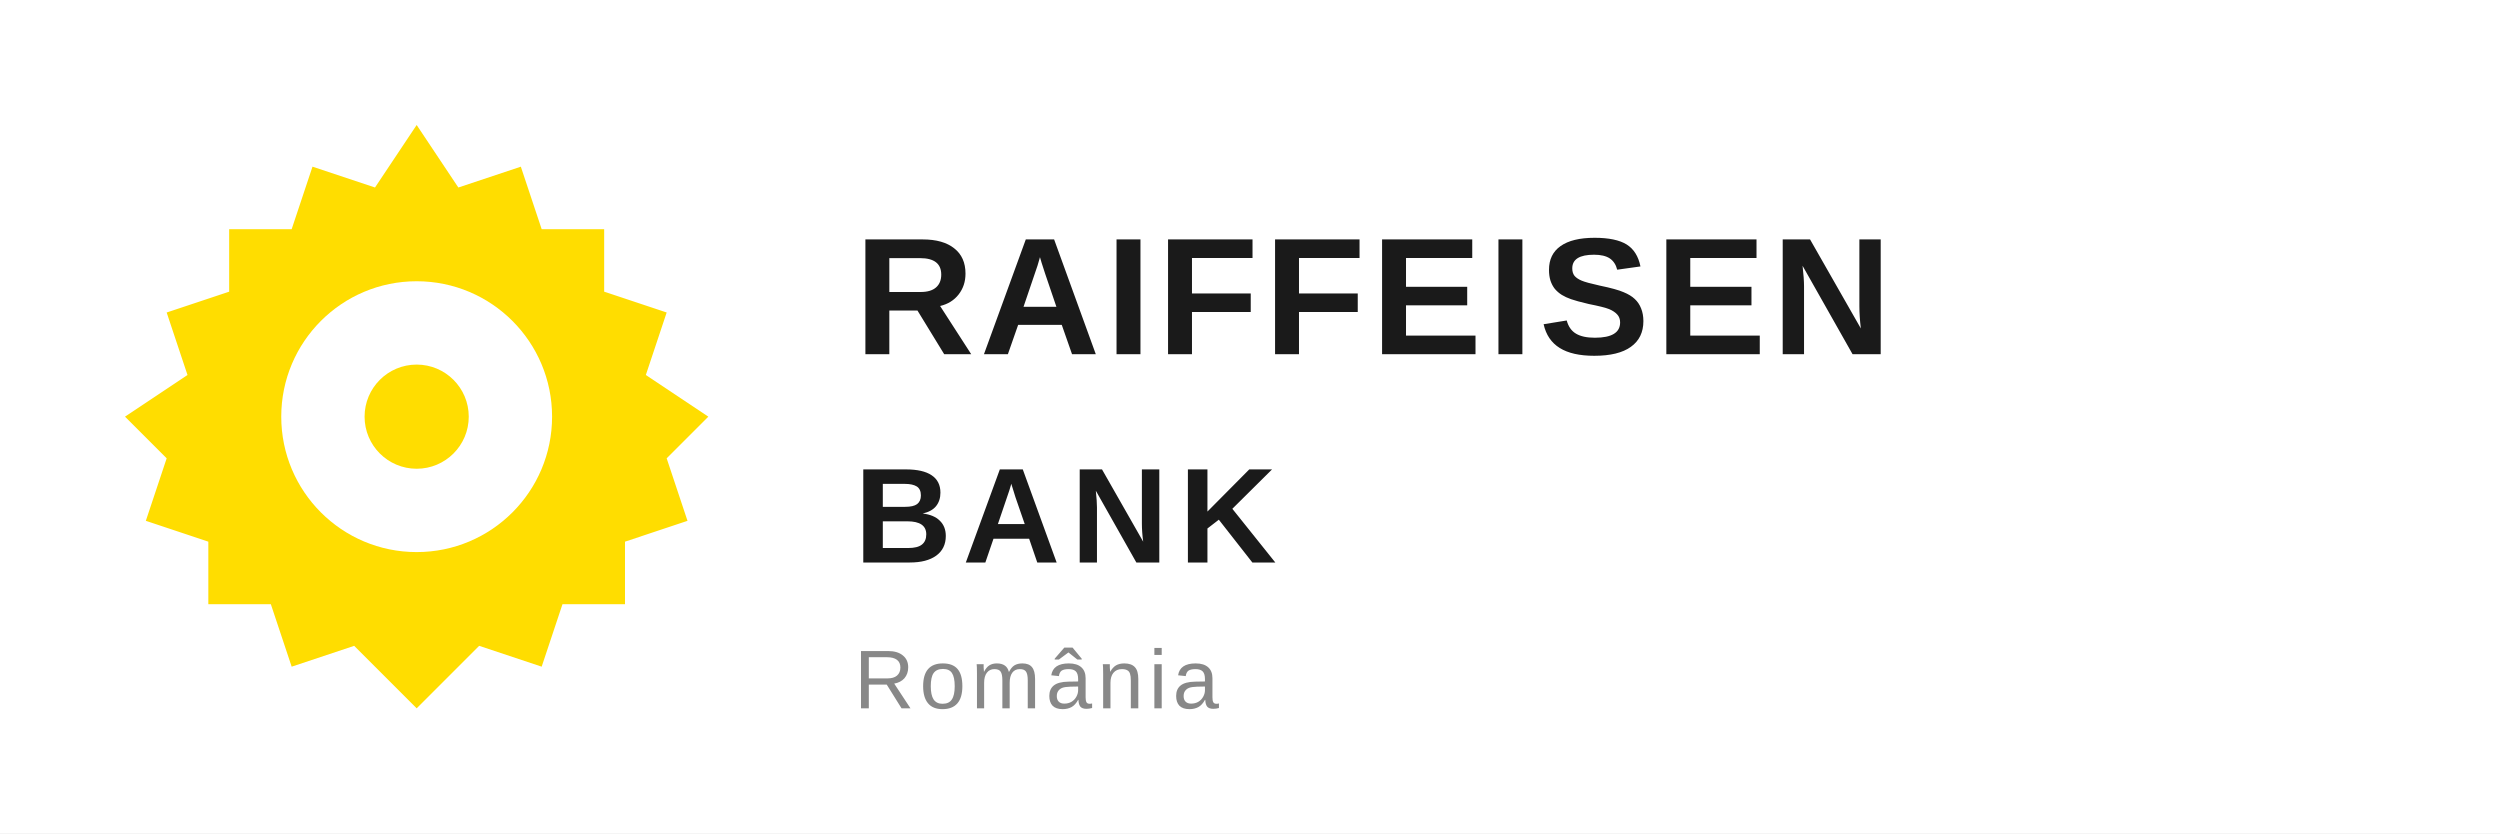
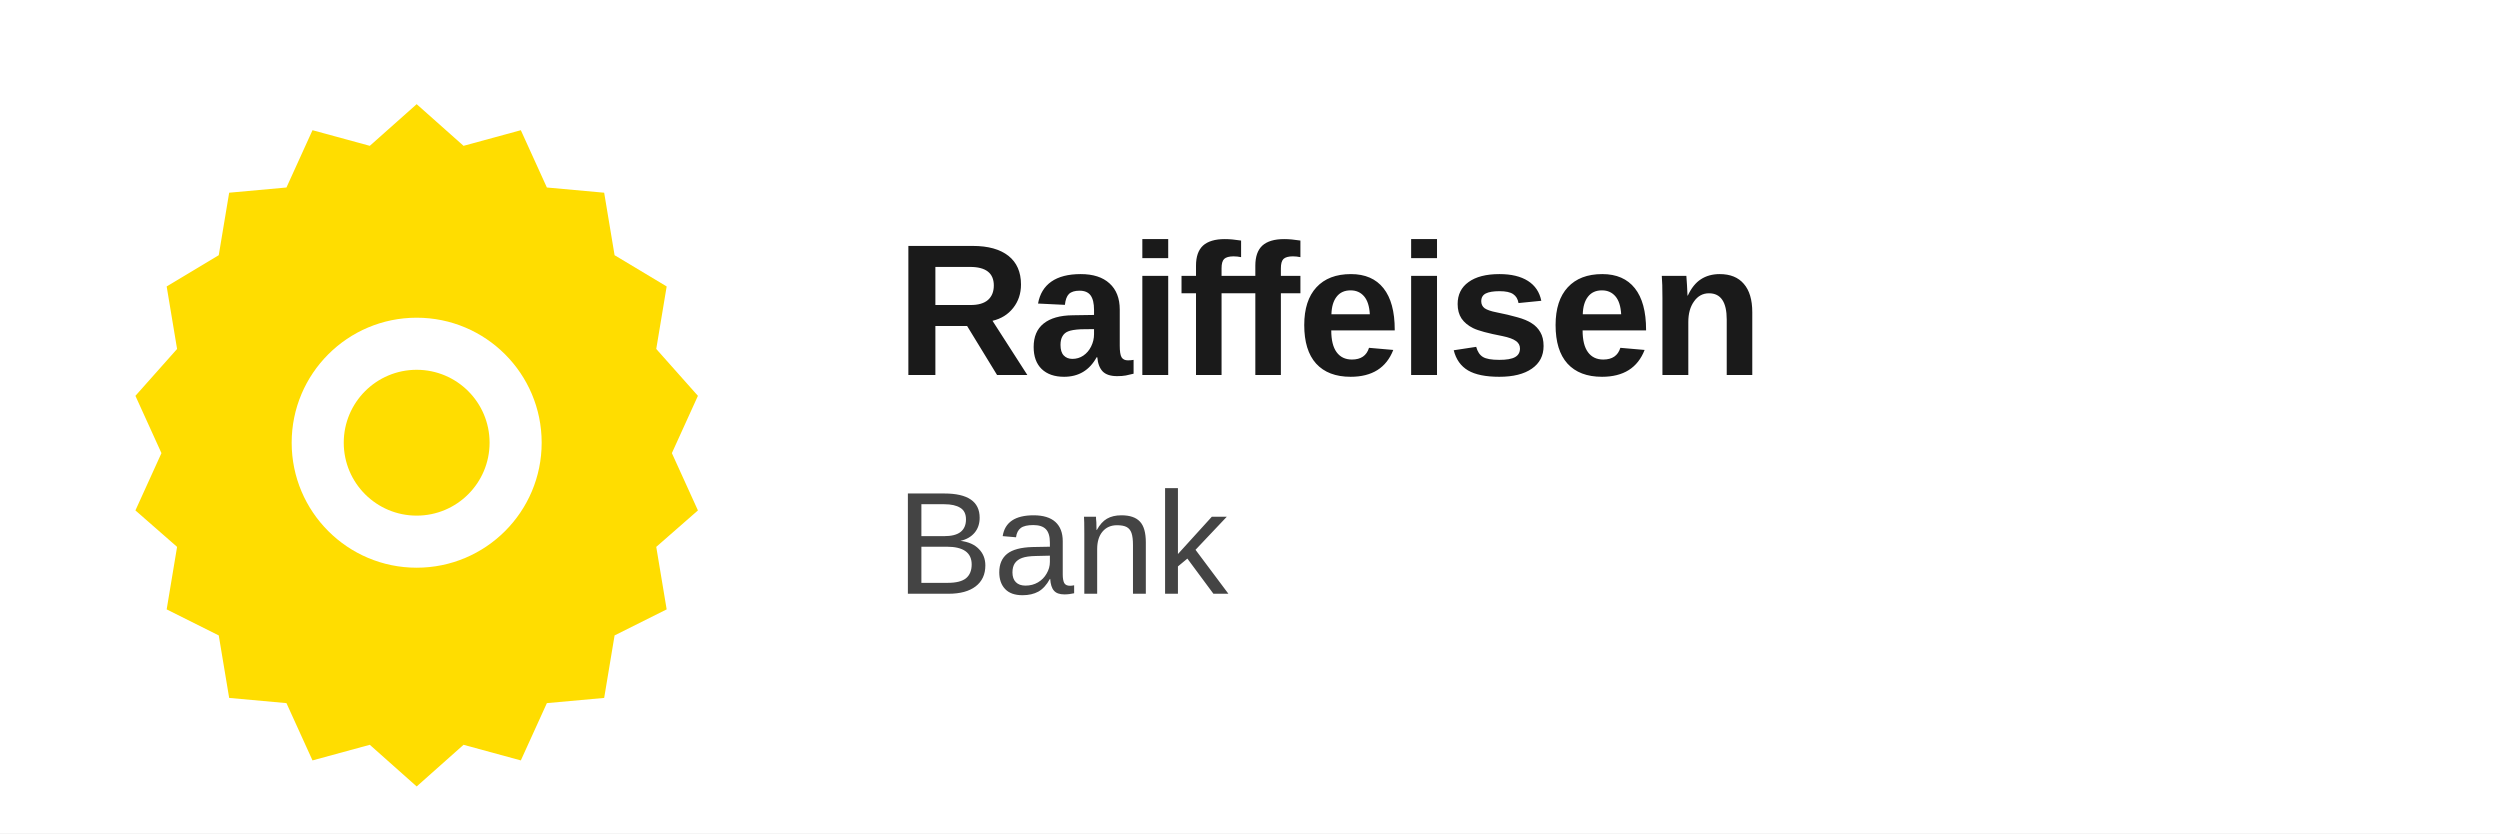
<svg xmlns="http://www.w3.org/2000/svg" viewBox="0 0 240 80">
  <rect width="240" height="80" fill="white" />
  <g transform="translate(8,8)">
-     <path d="M32,4 L36,10 L42,8 L44,14 L50,14 L50,20 L56,22 L54,28 L60,32 L56,36 L58,42 L52,44 L52,50 L46,50 L44,56 L38,54 L32,60 L26,54 L20,56 L18,50 L12,50 L12,44 L6,42 L8,36 L4,32 L10,28 L8,22 L14,20 L14,14 L20,14 L22,8 L28,10 Z" fill="#FFDD00" />
-     <circle cx="32" cy="32" r="13" fill="white" />
-     <circle cx="32" cy="32" r="5" fill="#FFDD00" />
+     <path d="M32,2 L36.5,6 L42,4.5 L44.5,10 L50,10.5 L51,16.5 L56,19.5 L55,25.5 L59,30 L56.5,35.5 L59,41 L55,44.5 L56,50.5 L51,53 L50,59 L44.5,59.5 L42,65 L36.5,63.5 L32,67.5 L27.5,63.5 L22,65 L19.5,59.5 L14,59 L13,53 L8,50.5 L9,44.5 L5,41 L7.5,35.5 L5,30 L9,25.5 L8,19.5 L13,16.5 L14,10.5 L19.5,10 L22,4.5 L27.5,6 Z" fill="#FFDD00" />
+     <circle cx="32" cy="34.5" r="12" fill="white" />
+     <circle cx="32" cy="34.5" r="7" fill="#FFDD00" />
  </g>
-   <text x="82" y="34" font-family="'Arial Black', Arial, sans-serif" font-size="16" font-weight="900" fill="#1A1A1A" letter-spacing="0.5">RAIFFEISEN</text>
-   <text x="82" y="54" font-family="Arial, sans-serif" font-size="13" font-weight="700" fill="#1A1A1A" letter-spacing="1">BANK</text>
-   <text x="82" y="68" font-family="Arial, sans-serif" font-size="8" font-weight="400" fill="#888888" letter-spacing="0.5">România</text>
+   <text x="86" y="36" font-family="Arial,sans-serif" font-size="18" font-weight="bold" fill="#1a1a1a" letter-spacing="-0.3">Raiffeisen</text>
+   <text x="86" y="57" font-family="Arial,sans-serif" font-size="14" font-weight="400" fill="#444">Bank</text>
</svg>
